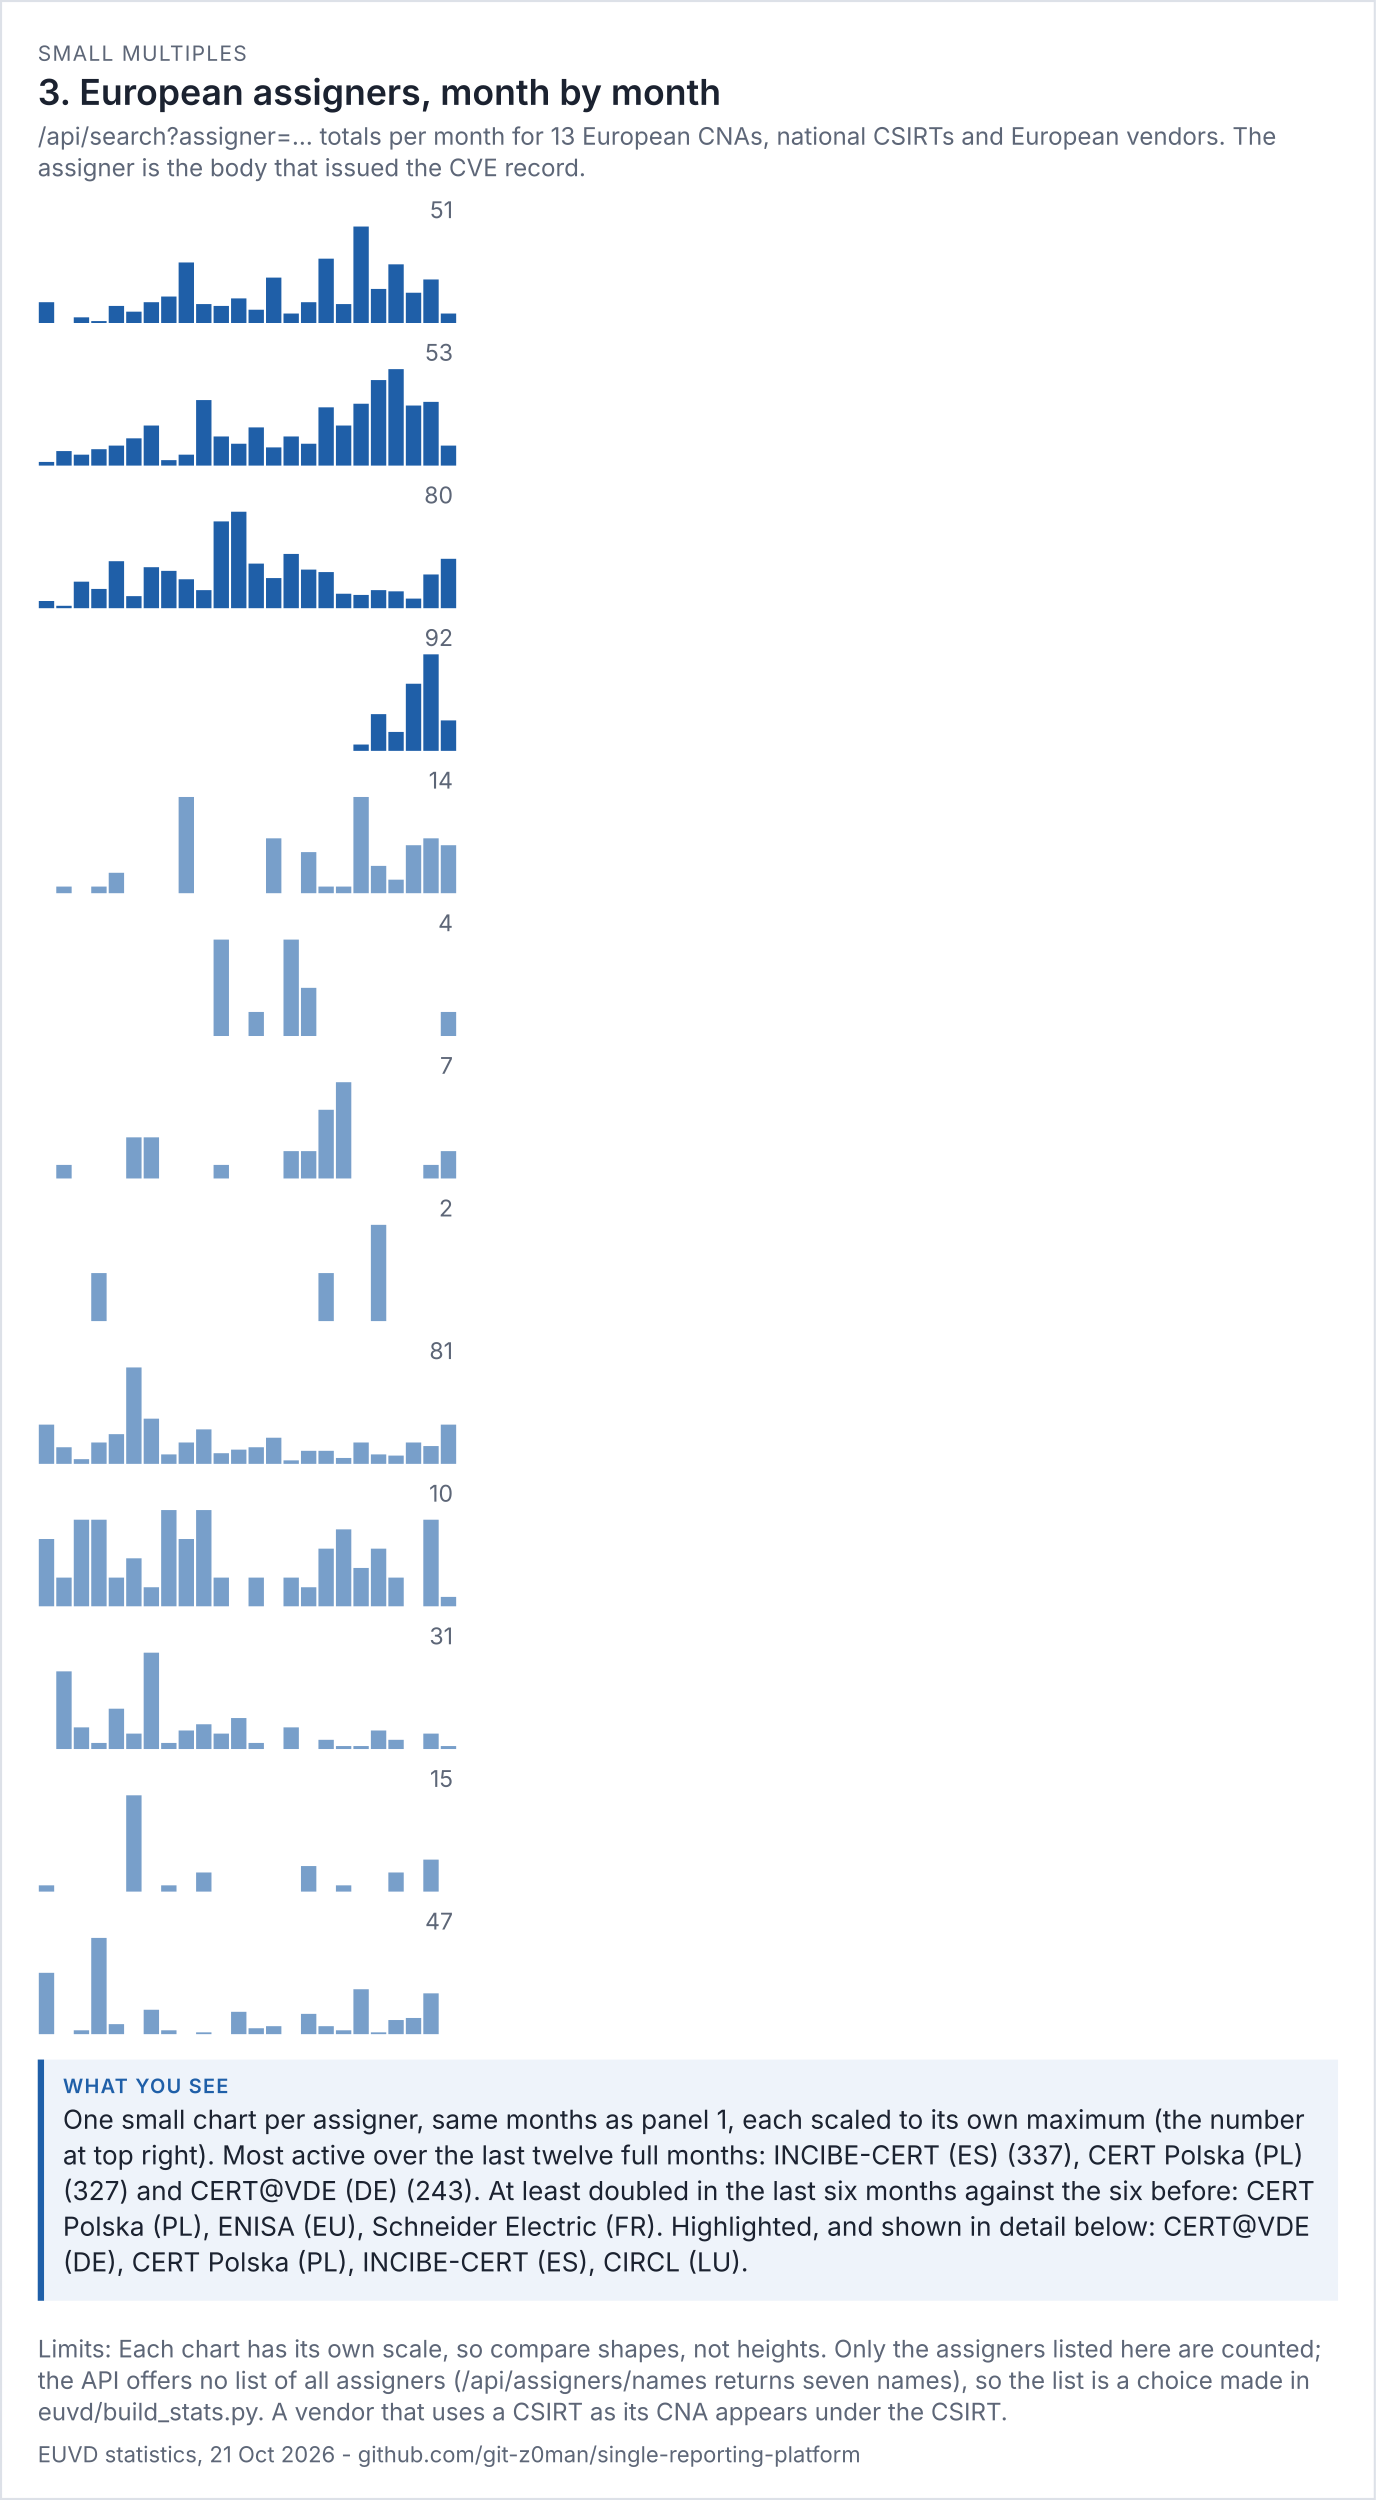
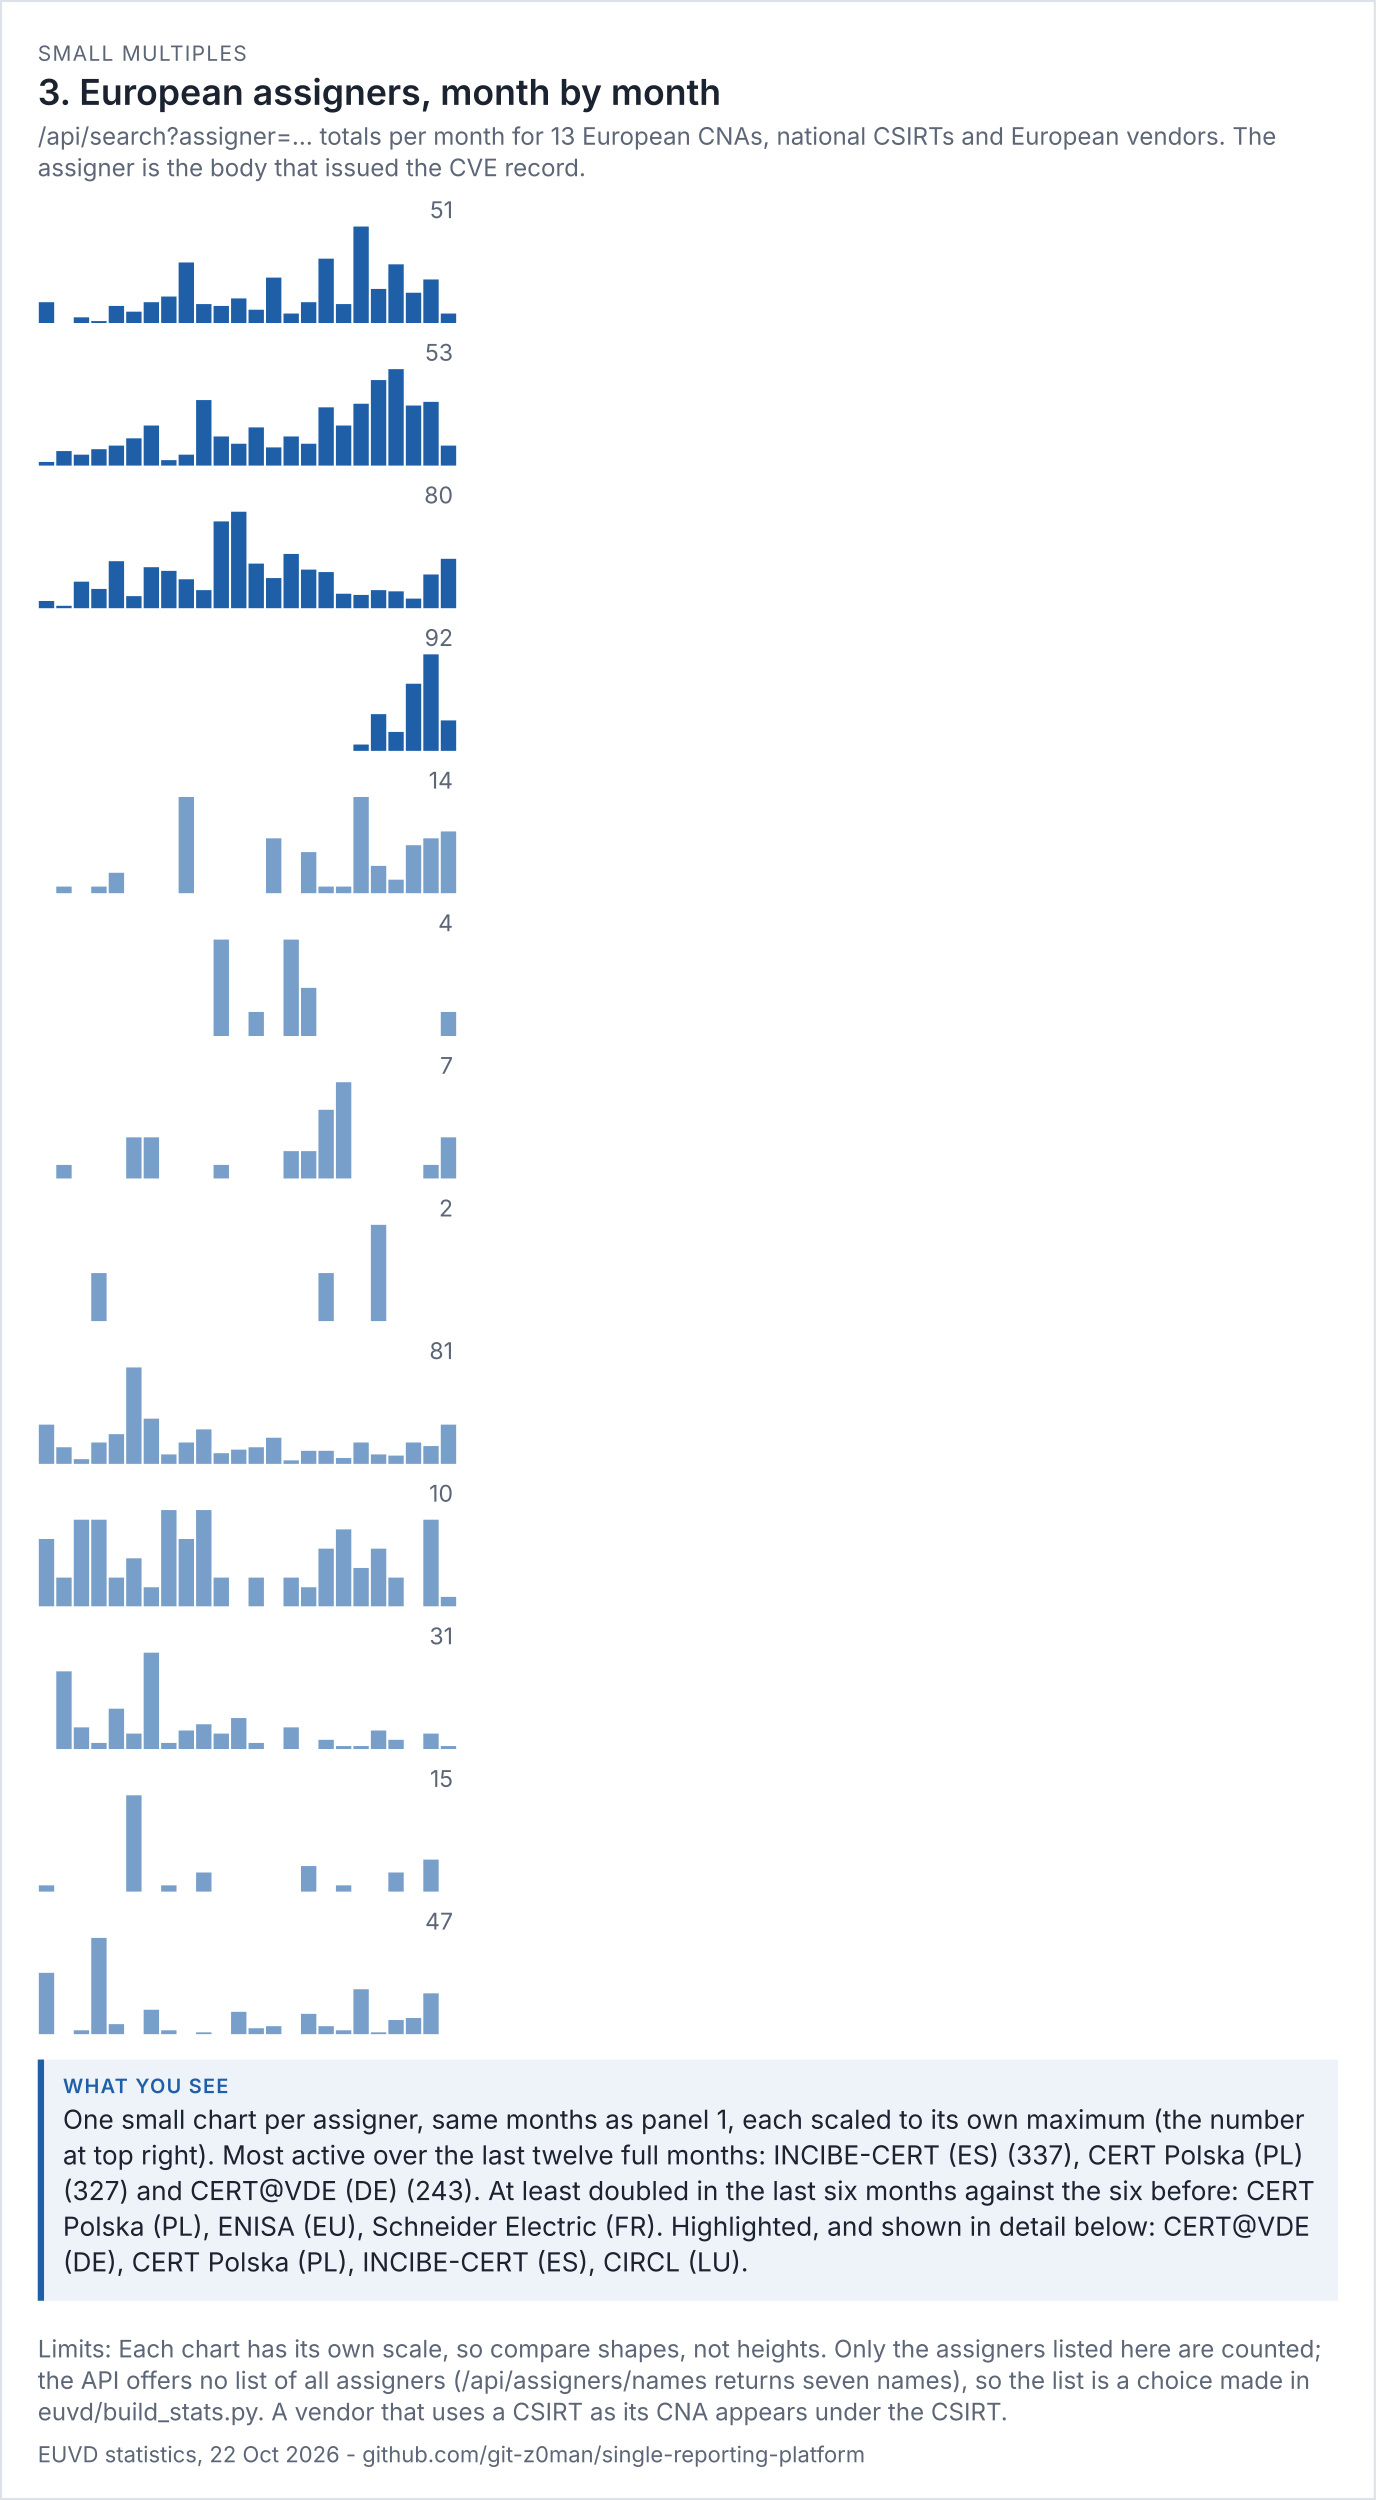
<svg xmlns="http://www.w3.org/2000/svg" viewBox="0 0 656 1192" width="656" height="1192" font-family="system-ui,-apple-system,'Segoe UI',sans-serif">
  <rect width="100%" height="100%" fill="#ffffff" />
  <rect x="0.5" y="0.5" width="655" height="1191" fill="none" stroke="#dde1e8" />
  <text x="18" y="29" font-size="10" letter-spacing="0.6" fill="#5d6677">SMALL MULTIPLES</text>
  <text x="18" y="50" font-size="17" fill="#1b2230" font-weight="600">3. European assigners, month by month</text>
  <text x="18" y="69" font-size="11.5" fill="#5d6677">/api/search?assigner=... totals per month for 13 European CNAs, national CSIRTs and European vendors. The</text>
  <text x="18" y="84" font-size="11.5" fill="#5d6677">assigner is the body that issued the CVE record.</text>
  <g transform="translate(18,94) scale(1)" font-size="11">
    <svg viewBox="0 0 200 60" role="img" width="200" height="60">
      <g>
        <text x="198" y="10" text-anchor="end" fill="rgb(93, 102, 119)">51</text>
        <rect x="0.5" y="50.078" width="7.333" height="9.922" fill="rgb(31, 95, 168)" opacity="1" />
        <rect x="8.833" y="60" width="7.333" height="0" fill="rgb(31, 95, 168)" opacity="1" />
        <rect x="17.167" y="57.294" width="7.333" height="2.706" fill="rgb(31, 95, 168)" opacity="1" />
        <rect x="25.5" y="59.098" width="7.333" height="0.902" fill="rgb(31, 95, 168)" opacity="1" />
        <rect x="33.833" y="51.882" width="7.333" height="8.118" fill="rgb(31, 95, 168)" opacity="1" />
        <rect x="42.167" y="54.588" width="7.333" height="5.412" fill="rgb(31, 95, 168)" opacity="1" />
        <rect x="50.5" y="50.078" width="7.333" height="9.922" fill="rgb(31, 95, 168)" opacity="1" />
        <rect x="58.833" y="47.373" width="7.333" height="12.627" fill="rgb(31, 95, 168)" opacity="1" />
        <rect x="67.167" y="31.137" width="7.333" height="28.863" fill="rgb(31, 95, 168)" opacity="1" />
        <rect x="75.5" y="50.98" width="7.333" height="9.02" fill="rgb(31, 95, 168)" opacity="1" />
        <rect x="83.833" y="51.882" width="7.333" height="8.118" fill="rgb(31, 95, 168)" opacity="1" />
        <rect x="92.167" y="48.275" width="7.333" height="11.725" fill="rgb(31, 95, 168)" opacity="1" />
        <rect x="100.5" y="53.686" width="7.333" height="6.314" fill="rgb(31, 95, 168)" opacity="1" />
        <rect x="108.833" y="38.353" width="7.333" height="21.647" fill="rgb(31, 95, 168)" opacity="1" />
        <rect x="117.167" y="55.49" width="7.333" height="4.51" fill="rgb(31, 95, 168)" opacity="1" />
        <rect x="125.5" y="50.078" width="7.333" height="9.922" fill="rgb(31, 95, 168)" opacity="1" />
        <rect x="133.833" y="29.333" width="7.333" height="30.667" fill="rgb(31, 95, 168)" opacity="1" />
        <rect x="142.167" y="50.98" width="7.333" height="9.02" fill="rgb(31, 95, 168)" opacity="1" />
        <rect x="150.5" y="14" width="7.333" height="46" fill="rgb(31, 95, 168)" opacity="1" />
        <rect x="158.833" y="43.765" width="7.333" height="16.235" fill="rgb(31, 95, 168)" opacity="1" />
        <rect x="167.167" y="32.039" width="7.333" height="27.961" fill="rgb(31, 95, 168)" opacity="1" />
        <rect x="175.5" y="45.569" width="7.333" height="14.431" fill="rgb(31, 95, 168)" opacity="1" />
        <rect x="183.833" y="39.255" width="7.333" height="20.745" fill="rgb(31, 95, 168)" opacity="1" />
        <rect x="192.167" y="55.49" width="7.333" height="4.51" fill="rgb(31, 95, 168)" opacity="1" />
      </g>
    </svg>
  </g>
  <g transform="translate(18,162) scale(1)" font-size="11">
    <svg viewBox="0 0 200 60" role="img" width="200" height="60">
      <g>
        <text x="198" y="10" text-anchor="end" fill="rgb(93, 102, 119)">53</text>
        <rect x="0.5" y="58.264" width="7.333" height="1.736" fill="rgb(31, 95, 168)" opacity="1" />
        <rect x="8.833" y="53.057" width="7.333" height="6.943" fill="rgb(31, 95, 168)" opacity="1" />
        <rect x="17.167" y="54.792" width="7.333" height="5.208" fill="rgb(31, 95, 168)" opacity="1" />
        <rect x="25.5" y="52.189" width="7.333" height="7.811" fill="rgb(31, 95, 168)" opacity="1" />
        <rect x="33.833" y="50.453" width="7.333" height="9.547" fill="rgb(31, 95, 168)" opacity="1" />
        <rect x="42.167" y="46.981" width="7.333" height="13.019" fill="rgb(31, 95, 168)" opacity="1" />
        <rect x="50.5" y="40.906" width="7.333" height="19.094" fill="rgb(31, 95, 168)" opacity="1" />
        <rect x="58.833" y="57.396" width="7.333" height="2.604" fill="rgb(31, 95, 168)" opacity="1" />
        <rect x="67.167" y="54.792" width="7.333" height="5.208" fill="rgb(31, 95, 168)" opacity="1" />
        <rect x="75.5" y="28.755" width="7.333" height="31.245" fill="rgb(31, 95, 168)" opacity="1" />
        <rect x="83.833" y="46.113" width="7.333" height="13.887" fill="rgb(31, 95, 168)" opacity="1" />
        <rect x="92.167" y="49.585" width="7.333" height="10.415" fill="rgb(31, 95, 168)" opacity="1" />
        <rect x="100.5" y="41.774" width="7.333" height="18.226" fill="rgb(31, 95, 168)" opacity="1" />
        <rect x="108.833" y="51.321" width="7.333" height="8.679" fill="rgb(31, 95, 168)" opacity="1" />
        <rect x="117.167" y="46.113" width="7.333" height="13.887" fill="rgb(31, 95, 168)" opacity="1" />
        <rect x="125.5" y="49.585" width="7.333" height="10.415" fill="rgb(31, 95, 168)" opacity="1" />
        <rect x="133.833" y="32.226" width="7.333" height="27.774" fill="rgb(31, 95, 168)" opacity="1" />
        <rect x="142.167" y="40.906" width="7.333" height="19.094" fill="rgb(31, 95, 168)" opacity="1" />
        <rect x="150.5" y="30.491" width="7.333" height="29.509" fill="rgb(31, 95, 168)" opacity="1" />
        <rect x="158.833" y="19.208" width="7.333" height="40.792" fill="rgb(31, 95, 168)" opacity="1" />
        <rect x="167.167" y="14" width="7.333" height="46" fill="rgb(31, 95, 168)" opacity="1" />
        <rect x="175.5" y="31.358" width="7.333" height="28.642" fill="rgb(31, 95, 168)" opacity="1" />
        <rect x="183.833" y="29.623" width="7.333" height="30.377" fill="rgb(31, 95, 168)" opacity="1" />
        <rect x="192.167" y="50.453" width="7.333" height="9.547" fill="rgb(31, 95, 168)" opacity="1" />
      </g>
    </svg>
  </g>
  <g transform="translate(18,230) scale(1)" font-size="11">
    <svg viewBox="0 0 200 60" role="img" width="200" height="60">
      <g>
        <text x="198" y="10" text-anchor="end" fill="rgb(93, 102, 119)">80</text>
        <rect x="0.5" y="56.55" width="7.333" height="3.45" fill="rgb(31, 95, 168)" opacity="1" />
        <rect x="8.833" y="58.85" width="7.333" height="1.15" fill="rgb(31, 95, 168)" opacity="1" />
        <rect x="17.167" y="47.35" width="7.333" height="12.65" fill="rgb(31, 95, 168)" opacity="1" />
        <rect x="25.5" y="50.8" width="7.333" height="9.2" fill="rgb(31, 95, 168)" opacity="1" />
        <rect x="33.833" y="37.575" width="7.333" height="22.425" fill="rgb(31, 95, 168)" opacity="1" />
        <rect x="42.167" y="54.25" width="7.333" height="5.75" fill="rgb(31, 95, 168)" opacity="1" />
        <rect x="50.5" y="40.45" width="7.333" height="19.55" fill="rgb(31, 95, 168)" opacity="1" />
        <rect x="58.833" y="42.175" width="7.333" height="17.825" fill="rgb(31, 95, 168)" opacity="1" />
        <rect x="67.167" y="46.2" width="7.333" height="13.8" fill="rgb(31, 95, 168)" opacity="1" />
        <rect x="75.5" y="51.375" width="7.333" height="8.625" fill="rgb(31, 95, 168)" opacity="1" />
        <rect x="83.833" y="18.6" width="7.333" height="41.4" fill="rgb(31, 95, 168)" opacity="1" />
        <rect x="92.167" y="14" width="7.333" height="46" fill="rgb(31, 95, 168)" opacity="1" />
        <rect x="100.5" y="38.725" width="7.333" height="21.275" fill="rgb(31, 95, 168)" opacity="1" />
        <rect x="108.833" y="45.625" width="7.333" height="14.375" fill="rgb(31, 95, 168)" opacity="1" />
        <rect x="117.167" y="34.125" width="7.333" height="25.875" fill="rgb(31, 95, 168)" opacity="1" />
        <rect x="125.5" y="41.6" width="7.333" height="18.4" fill="rgb(31, 95, 168)" opacity="1" />
        <rect x="133.833" y="42.75" width="7.333" height="17.25" fill="rgb(31, 95, 168)" opacity="1" />
        <rect x="142.167" y="53.1" width="7.333" height="6.9" fill="rgb(31, 95, 168)" opacity="1" />
        <rect x="150.5" y="53.675" width="7.333" height="6.325" fill="rgb(31, 95, 168)" opacity="1" />
        <rect x="158.833" y="51.375" width="7.333" height="8.625" fill="rgb(31, 95, 168)" opacity="1" />
        <rect x="167.167" y="51.95" width="7.333" height="8.05" fill="rgb(31, 95, 168)" opacity="1" />
        <rect x="175.5" y="55.4" width="7.333" height="4.6" fill="rgb(31, 95, 168)" opacity="1" />
        <rect x="183.833" y="43.9" width="7.333" height="16.1" fill="rgb(31, 95, 168)" opacity="1" />
        <rect x="192.167" y="36.425" width="7.333" height="23.575" fill="rgb(31, 95, 168)" opacity="1" />
      </g>
    </svg>
  </g>
  <g transform="translate(18,298) scale(1)" font-size="11">
    <svg viewBox="0 0 200 60" role="img" width="200" height="60">
      <g>
        <text x="198" y="10" text-anchor="end" fill="rgb(93, 102, 119)">92</text>
        <rect x="0.5" y="60" width="7.333" height="0" fill="rgb(31, 95, 168)" opacity="1" />
        <rect x="8.833" y="60" width="7.333" height="0" fill="rgb(31, 95, 168)" opacity="1" />
        <rect x="17.167" y="60" width="7.333" height="0" fill="rgb(31, 95, 168)" opacity="1" />
        <rect x="25.5" y="60" width="7.333" height="0" fill="rgb(31, 95, 168)" opacity="1" />
        <rect x="33.833" y="60" width="7.333" height="0" fill="rgb(31, 95, 168)" opacity="1" />
        <rect x="42.167" y="60" width="7.333" height="0" fill="rgb(31, 95, 168)" opacity="1" />
        <rect x="50.5" y="60" width="7.333" height="0" fill="rgb(31, 95, 168)" opacity="1" />
        <rect x="58.833" y="60" width="7.333" height="0" fill="rgb(31, 95, 168)" opacity="1" />
        <rect x="67.167" y="60" width="7.333" height="0" fill="rgb(31, 95, 168)" opacity="1" />
        <rect x="75.5" y="60" width="7.333" height="0" fill="rgb(31, 95, 168)" opacity="1" />
        <rect x="83.833" y="60" width="7.333" height="0" fill="rgb(31, 95, 168)" opacity="1" />
        <rect x="92.167" y="60" width="7.333" height="0" fill="rgb(31, 95, 168)" opacity="1" />
        <rect x="100.5" y="60" width="7.333" height="0" fill="rgb(31, 95, 168)" opacity="1" />
        <rect x="108.833" y="60" width="7.333" height="0" fill="rgb(31, 95, 168)" opacity="1" />
        <rect x="117.167" y="60" width="7.333" height="0" fill="rgb(31, 95, 168)" opacity="1" />
        <rect x="125.5" y="60" width="7.333" height="0" fill="rgb(31, 95, 168)" opacity="1" />
        <rect x="133.833" y="60" width="7.333" height="0" fill="rgb(31, 95, 168)" opacity="1" />
        <rect x="142.167" y="60" width="7.333" height="0" fill="rgb(31, 95, 168)" opacity="1" />
        <rect x="150.5" y="57" width="7.333" height="3" fill="rgb(31, 95, 168)" opacity="1" />
        <rect x="158.833" y="42.5" width="7.333" height="17.5" fill="rgb(31, 95, 168)" opacity="1" />
        <rect x="167.167" y="51" width="7.333" height="9" fill="rgb(31, 95, 168)" opacity="1" />
        <rect x="175.5" y="28" width="7.333" height="32" fill="rgb(31, 95, 168)" opacity="1" />
        <rect x="183.833" y="14" width="7.333" height="46" fill="rgb(31, 95, 168)" opacity="1" />
        <rect x="192.167" y="45.5" width="7.333" height="14.5" fill="rgb(31, 95, 168)" opacity="1" />
      </g>
    </svg>
  </g>
  <g transform="translate(18,366) scale(1)" font-size="11">
    <svg viewBox="0 0 200 60" role="img" width="200" height="60">
      <g>
        <text x="198" y="10" text-anchor="end" fill="rgb(93, 102, 119)">14</text>
        <rect x="0.5" y="60" width="7.333" height="0" fill="rgb(75, 127, 184)" opacity="0.75" />
        <rect x="8.833" y="56.714" width="7.333" height="3.286" fill="rgb(75, 127, 184)" opacity="0.75" />
        <rect x="17.167" y="60" width="7.333" height="0" fill="rgb(75, 127, 184)" opacity="0.75" />
        <rect x="25.5" y="56.714" width="7.333" height="3.286" fill="rgb(75, 127, 184)" opacity="0.75" />
        <rect x="33.833" y="50.143" width="7.333" height="9.857" fill="rgb(75, 127, 184)" opacity="0.75" />
        <rect x="42.167" y="60" width="7.333" height="0" fill="rgb(75, 127, 184)" opacity="0.75" />
        <rect x="50.5" y="60" width="7.333" height="0" fill="rgb(75, 127, 184)" opacity="0.75" />
        <rect x="58.833" y="60" width="7.333" height="0" fill="rgb(75, 127, 184)" opacity="0.75" />
        <rect x="67.167" y="14" width="7.333" height="46" fill="rgb(75, 127, 184)" opacity="0.75" />
        <rect x="75.5" y="60" width="7.333" height="0" fill="rgb(75, 127, 184)" opacity="0.75" />
        <rect x="83.833" y="60" width="7.333" height="0" fill="rgb(75, 127, 184)" opacity="0.75" />
        <rect x="92.167" y="60" width="7.333" height="0" fill="rgb(75, 127, 184)" opacity="0.75" />
        <rect x="100.5" y="60" width="7.333" height="0" fill="rgb(75, 127, 184)" opacity="0.75" />
        <rect x="108.833" y="33.714" width="7.333" height="26.286" fill="rgb(75, 127, 184)" opacity="0.75" />
        <rect x="117.167" y="60" width="7.333" height="0" fill="rgb(75, 127, 184)" opacity="0.75" />
        <rect x="125.5" y="40.286" width="7.333" height="19.714" fill="rgb(75, 127, 184)" opacity="0.75" />
        <rect x="133.833" y="56.714" width="7.333" height="3.286" fill="rgb(75, 127, 184)" opacity="0.75" />
        <rect x="142.167" y="56.714" width="7.333" height="3.286" fill="rgb(75, 127, 184)" opacity="0.75" />
        <rect x="150.5" y="14" width="7.333" height="46" fill="rgb(75, 127, 184)" opacity="0.75" />
        <rect x="158.833" y="46.857" width="7.333" height="13.143" fill="rgb(75, 127, 184)" opacity="0.75" />
        <rect x="167.167" y="53.429" width="7.333" height="6.571" fill="rgb(75, 127, 184)" opacity="0.75" />
        <rect x="175.5" y="37" width="7.333" height="23" fill="rgb(75, 127, 184)" opacity="0.75" />
        <rect x="183.833" y="33.714" width="7.333" height="26.286" fill="rgb(75, 127, 184)" opacity="0.75" />
-         <rect x="192.167" y="37" width="7.333" height="23" fill="rgb(75, 127, 184)" opacity="0.75" />
+         <rect x="192.167" y="30.429" width="7.333" height="29.571" fill="rgb(75, 127, 184)" opacity="0.75" />
      </g>
    </svg>
  </g>
  <g transform="translate(18,434) scale(1)" font-size="11">
    <svg viewBox="0 0 200 60" role="img" width="200" height="60">
      <g>
        <text x="198" y="10" text-anchor="end" fill="rgb(93, 102, 119)">4</text>
        <rect x="0.5" y="60" width="7.333" height="0" fill="rgb(75, 127, 184)" opacity="0.75" />
        <rect x="8.833" y="60" width="7.333" height="0" fill="rgb(75, 127, 184)" opacity="0.75" />
        <rect x="17.167" y="60" width="7.333" height="0" fill="rgb(75, 127, 184)" opacity="0.75" />
        <rect x="25.5" y="60" width="7.333" height="0" fill="rgb(75, 127, 184)" opacity="0.75" />
        <rect x="33.833" y="60" width="7.333" height="0" fill="rgb(75, 127, 184)" opacity="0.75" />
        <rect x="42.167" y="60" width="7.333" height="0" fill="rgb(75, 127, 184)" opacity="0.75" />
        <rect x="50.5" y="60" width="7.333" height="0" fill="rgb(75, 127, 184)" opacity="0.75" />
        <rect x="58.833" y="60" width="7.333" height="0" fill="rgb(75, 127, 184)" opacity="0.75" />
        <rect x="67.167" y="60" width="7.333" height="0" fill="rgb(75, 127, 184)" opacity="0.75" />
        <rect x="75.5" y="60" width="7.333" height="0" fill="rgb(75, 127, 184)" opacity="0.75" />
        <rect x="83.833" y="14" width="7.333" height="46" fill="rgb(75, 127, 184)" opacity="0.75" />
        <rect x="92.167" y="60" width="7.333" height="0" fill="rgb(75, 127, 184)" opacity="0.75" />
        <rect x="100.5" y="48.5" width="7.333" height="11.5" fill="rgb(75, 127, 184)" opacity="0.75" />
        <rect x="108.833" y="60" width="7.333" height="0" fill="rgb(75, 127, 184)" opacity="0.75" />
        <rect x="117.167" y="14" width="7.333" height="46" fill="rgb(75, 127, 184)" opacity="0.75" />
        <rect x="125.5" y="37" width="7.333" height="23" fill="rgb(75, 127, 184)" opacity="0.75" />
        <rect x="133.833" y="60" width="7.333" height="0" fill="rgb(75, 127, 184)" opacity="0.75" />
        <rect x="142.167" y="60" width="7.333" height="0" fill="rgb(75, 127, 184)" opacity="0.75" />
        <rect x="150.5" y="60" width="7.333" height="0" fill="rgb(75, 127, 184)" opacity="0.75" />
        <rect x="158.833" y="60" width="7.333" height="0" fill="rgb(75, 127, 184)" opacity="0.75" />
        <rect x="167.167" y="60" width="7.333" height="0" fill="rgb(75, 127, 184)" opacity="0.75" />
        <rect x="175.5" y="60" width="7.333" height="0" fill="rgb(75, 127, 184)" opacity="0.75" />
        <rect x="183.833" y="60" width="7.333" height="0" fill="rgb(75, 127, 184)" opacity="0.75" />
        <rect x="192.167" y="48.5" width="7.333" height="11.5" fill="rgb(75, 127, 184)" opacity="0.75" />
      </g>
    </svg>
  </g>
  <g transform="translate(18,502) scale(1)" font-size="11">
    <svg viewBox="0 0 200 60" role="img" width="200" height="60">
      <g>
        <text x="198" y="10" text-anchor="end" fill="rgb(93, 102, 119)">7</text>
        <rect x="0.5" y="60" width="7.333" height="0" fill="rgb(75, 127, 184)" opacity="0.75" />
        <rect x="8.833" y="53.429" width="7.333" height="6.571" fill="rgb(75, 127, 184)" opacity="0.75" />
        <rect x="17.167" y="60" width="7.333" height="0" fill="rgb(75, 127, 184)" opacity="0.75" />
        <rect x="25.5" y="60" width="7.333" height="0" fill="rgb(75, 127, 184)" opacity="0.75" />
        <rect x="33.833" y="60" width="7.333" height="0" fill="rgb(75, 127, 184)" opacity="0.75" />
        <rect x="42.167" y="40.286" width="7.333" height="19.714" fill="rgb(75, 127, 184)" opacity="0.75" />
        <rect x="50.5" y="40.286" width="7.333" height="19.714" fill="rgb(75, 127, 184)" opacity="0.75" />
        <rect x="58.833" y="60" width="7.333" height="0" fill="rgb(75, 127, 184)" opacity="0.75" />
        <rect x="67.167" y="60" width="7.333" height="0" fill="rgb(75, 127, 184)" opacity="0.75" />
        <rect x="75.5" y="60" width="7.333" height="0" fill="rgb(75, 127, 184)" opacity="0.75" />
        <rect x="83.833" y="53.429" width="7.333" height="6.571" fill="rgb(75, 127, 184)" opacity="0.75" />
        <rect x="92.167" y="60" width="7.333" height="0" fill="rgb(75, 127, 184)" opacity="0.75" />
        <rect x="100.5" y="60" width="7.333" height="0" fill="rgb(75, 127, 184)" opacity="0.75" />
        <rect x="108.833" y="60" width="7.333" height="0" fill="rgb(75, 127, 184)" opacity="0.75" />
        <rect x="117.167" y="46.857" width="7.333" height="13.143" fill="rgb(75, 127, 184)" opacity="0.75" />
        <rect x="125.5" y="46.857" width="7.333" height="13.143" fill="rgb(75, 127, 184)" opacity="0.75" />
        <rect x="133.833" y="27.143" width="7.333" height="32.857" fill="rgb(75, 127, 184)" opacity="0.75" />
        <rect x="142.167" y="14" width="7.333" height="46" fill="rgb(75, 127, 184)" opacity="0.75" />
        <rect x="150.5" y="60" width="7.333" height="0" fill="rgb(75, 127, 184)" opacity="0.75" />
        <rect x="158.833" y="60" width="7.333" height="0" fill="rgb(75, 127, 184)" opacity="0.75" />
        <rect x="167.167" y="60" width="7.333" height="0" fill="rgb(75, 127, 184)" opacity="0.75" />
        <rect x="175.5" y="60" width="7.333" height="0" fill="rgb(75, 127, 184)" opacity="0.75" />
        <rect x="183.833" y="53.429" width="7.333" height="6.571" fill="rgb(75, 127, 184)" opacity="0.75" />
-         <rect x="192.167" y="46.857" width="7.333" height="13.143" fill="rgb(75, 127, 184)" opacity="0.75" />
+         <rect x="192.167" y="40.286" width="7.333" height="19.714" fill="rgb(75, 127, 184)" opacity="0.75" />
      </g>
    </svg>
  </g>
  <g transform="translate(18,570) scale(1)" font-size="11">
    <svg viewBox="0 0 200 60" role="img" width="200" height="60">
      <g>
        <text x="198" y="10" text-anchor="end" fill="rgb(93, 102, 119)">2</text>
        <rect x="0.5" y="60" width="7.333" height="0" fill="rgb(75, 127, 184)" opacity="0.75" />
        <rect x="8.833" y="60" width="7.333" height="0" fill="rgb(75, 127, 184)" opacity="0.75" />
        <rect x="17.167" y="60" width="7.333" height="0" fill="rgb(75, 127, 184)" opacity="0.75" />
        <rect x="25.5" y="37" width="7.333" height="23" fill="rgb(75, 127, 184)" opacity="0.75" />
        <rect x="33.833" y="60" width="7.333" height="0" fill="rgb(75, 127, 184)" opacity="0.75" />
        <rect x="42.167" y="60" width="7.333" height="0" fill="rgb(75, 127, 184)" opacity="0.75" />
        <rect x="50.5" y="60" width="7.333" height="0" fill="rgb(75, 127, 184)" opacity="0.75" />
        <rect x="58.833" y="60" width="7.333" height="0" fill="rgb(75, 127, 184)" opacity="0.75" />
        <rect x="67.167" y="60" width="7.333" height="0" fill="rgb(75, 127, 184)" opacity="0.75" />
        <rect x="75.5" y="60" width="7.333" height="0" fill="rgb(75, 127, 184)" opacity="0.75" />
        <rect x="83.833" y="60" width="7.333" height="0" fill="rgb(75, 127, 184)" opacity="0.75" />
        <rect x="92.167" y="60" width="7.333" height="0" fill="rgb(75, 127, 184)" opacity="0.75" />
        <rect x="100.5" y="60" width="7.333" height="0" fill="rgb(75, 127, 184)" opacity="0.75" />
        <rect x="108.833" y="60" width="7.333" height="0" fill="rgb(75, 127, 184)" opacity="0.75" />
        <rect x="117.167" y="60" width="7.333" height="0" fill="rgb(75, 127, 184)" opacity="0.75" />
        <rect x="125.5" y="60" width="7.333" height="0" fill="rgb(75, 127, 184)" opacity="0.75" />
        <rect x="133.833" y="37" width="7.333" height="23" fill="rgb(75, 127, 184)" opacity="0.75" />
        <rect x="142.167" y="60" width="7.333" height="0" fill="rgb(75, 127, 184)" opacity="0.75" />
        <rect x="150.5" y="60" width="7.333" height="0" fill="rgb(75, 127, 184)" opacity="0.75" />
        <rect x="158.833" y="14" width="7.333" height="46" fill="rgb(75, 127, 184)" opacity="0.75" />
        <rect x="167.167" y="60" width="7.333" height="0" fill="rgb(75, 127, 184)" opacity="0.75" />
        <rect x="175.5" y="60" width="7.333" height="0" fill="rgb(75, 127, 184)" opacity="0.75" />
        <rect x="183.833" y="60" width="7.333" height="0" fill="rgb(75, 127, 184)" opacity="0.75" />
        <rect x="192.167" y="60" width="7.333" height="0" fill="rgb(75, 127, 184)" opacity="0.75" />
      </g>
    </svg>
  </g>
  <g transform="translate(18,638) scale(1)" font-size="11">
    <svg viewBox="0 0 200 60" role="img" width="200" height="60">
      <g>
        <text x="198" y="10" text-anchor="end" fill="rgb(93, 102, 119)">81</text>
        <rect x="0.5" y="41.259" width="7.333" height="18.741" fill="rgb(75, 127, 184)" opacity="0.75" />
        <rect x="8.833" y="52.049" width="7.333" height="7.951" fill="rgb(75, 127, 184)" opacity="0.75" />
        <rect x="17.167" y="57.728" width="7.333" height="2.272" fill="rgb(75, 127, 184)" opacity="0.75" />
        <rect x="25.5" y="49.778" width="7.333" height="10.222" fill="rgb(75, 127, 184)" opacity="0.75" />
        <rect x="33.833" y="45.802" width="7.333" height="14.198" fill="rgb(75, 127, 184)" opacity="0.75" />
        <rect x="42.167" y="14" width="7.333" height="46" fill="rgb(75, 127, 184)" opacity="0.75" />
        <rect x="50.5" y="38.42" width="7.333" height="21.58" fill="rgb(75, 127, 184)" opacity="0.75" />
        <rect x="58.833" y="55.457" width="7.333" height="4.543" fill="rgb(75, 127, 184)" opacity="0.75" />
        <rect x="67.167" y="49.778" width="7.333" height="10.222" fill="rgb(75, 127, 184)" opacity="0.75" />
        <rect x="75.5" y="43.531" width="7.333" height="16.469" fill="rgb(75, 127, 184)" opacity="0.75" />
        <rect x="83.833" y="54.889" width="7.333" height="5.111" fill="rgb(75, 127, 184)" opacity="0.75" />
        <rect x="92.167" y="53.185" width="7.333" height="6.815" fill="rgb(75, 127, 184)" opacity="0.75" />
        <rect x="100.5" y="52.049" width="7.333" height="7.951" fill="rgb(75, 127, 184)" opacity="0.75" />
        <rect x="108.833" y="47.506" width="7.333" height="12.494" fill="rgb(75, 127, 184)" opacity="0.75" />
        <rect x="117.167" y="58.296" width="7.333" height="1.704" fill="rgb(75, 127, 184)" opacity="0.75" />
        <rect x="125.5" y="53.753" width="7.333" height="6.247" fill="rgb(75, 127, 184)" opacity="0.75" />
        <rect x="133.833" y="53.753" width="7.333" height="6.247" fill="rgb(75, 127, 184)" opacity="0.75" />
        <rect x="142.167" y="57.16" width="7.333" height="2.84" fill="rgb(75, 127, 184)" opacity="0.75" />
        <rect x="150.5" y="49.778" width="7.333" height="10.222" fill="rgb(75, 127, 184)" opacity="0.75" />
        <rect x="158.833" y="55.457" width="7.333" height="4.543" fill="rgb(75, 127, 184)" opacity="0.75" />
        <rect x="167.167" y="56.025" width="7.333" height="3.975" fill="rgb(75, 127, 184)" opacity="0.75" />
        <rect x="175.5" y="49.778" width="7.333" height="10.222" fill="rgb(75, 127, 184)" opacity="0.75" />
        <rect x="183.833" y="51.481" width="7.333" height="8.519" fill="rgb(75, 127, 184)" opacity="0.75" />
        <rect x="192.167" y="41.259" width="7.333" height="18.741" fill="rgb(75, 127, 184)" opacity="0.75" />
      </g>
    </svg>
  </g>
  <g transform="translate(18,706) scale(1)" font-size="11">
    <svg viewBox="0 0 200 60" role="img" width="200" height="60">
      <g>
        <text x="198" y="10" text-anchor="end" fill="rgb(93, 102, 119)">10</text>
        <rect x="0.5" y="27.8" width="7.333" height="32.2" fill="rgb(75, 127, 184)" opacity="0.75" />
        <rect x="8.833" y="46.2" width="7.333" height="13.8" fill="rgb(75, 127, 184)" opacity="0.75" />
        <rect x="17.167" y="18.6" width="7.333" height="41.4" fill="rgb(75, 127, 184)" opacity="0.75" />
        <rect x="25.5" y="18.6" width="7.333" height="41.4" fill="rgb(75, 127, 184)" opacity="0.75" />
        <rect x="33.833" y="46.2" width="7.333" height="13.8" fill="rgb(75, 127, 184)" opacity="0.75" />
        <rect x="42.167" y="37" width="7.333" height="23" fill="rgb(75, 127, 184)" opacity="0.75" />
        <rect x="50.5" y="50.8" width="7.333" height="9.2" fill="rgb(75, 127, 184)" opacity="0.75" />
        <rect x="58.833" y="14" width="7.333" height="46" fill="rgb(75, 127, 184)" opacity="0.75" />
        <rect x="67.167" y="27.8" width="7.333" height="32.2" fill="rgb(75, 127, 184)" opacity="0.75" />
        <rect x="75.5" y="14" width="7.333" height="46" fill="rgb(75, 127, 184)" opacity="0.75" />
        <rect x="83.833" y="46.2" width="7.333" height="13.8" fill="rgb(75, 127, 184)" opacity="0.75" />
        <rect x="92.167" y="60" width="7.333" height="0" fill="rgb(75, 127, 184)" opacity="0.75" />
        <rect x="100.5" y="46.2" width="7.333" height="13.8" fill="rgb(75, 127, 184)" opacity="0.75" />
        <rect x="108.833" y="60" width="7.333" height="0" fill="rgb(75, 127, 184)" opacity="0.75" />
        <rect x="117.167" y="46.2" width="7.333" height="13.8" fill="rgb(75, 127, 184)" opacity="0.75" />
        <rect x="125.5" y="50.8" width="7.333" height="9.2" fill="rgb(75, 127, 184)" opacity="0.75" />
        <rect x="133.833" y="32.4" width="7.333" height="27.6" fill="rgb(75, 127, 184)" opacity="0.75" />
        <rect x="142.167" y="23.2" width="7.333" height="36.8" fill="rgb(75, 127, 184)" opacity="0.75" />
        <rect x="150.5" y="41.6" width="7.333" height="18.4" fill="rgb(75, 127, 184)" opacity="0.75" />
        <rect x="158.833" y="32.4" width="7.333" height="27.6" fill="rgb(75, 127, 184)" opacity="0.75" />
        <rect x="167.167" y="46.2" width="7.333" height="13.8" fill="rgb(75, 127, 184)" opacity="0.75" />
        <rect x="175.5" y="60" width="7.333" height="0" fill="rgb(75, 127, 184)" opacity="0.75" />
        <rect x="183.833" y="18.6" width="7.333" height="41.4" fill="rgb(75, 127, 184)" opacity="0.75" />
        <rect x="192.167" y="55.4" width="7.333" height="4.6" fill="rgb(75, 127, 184)" opacity="0.75" />
      </g>
    </svg>
  </g>
  <g transform="translate(18,774) scale(1)" font-size="11">
    <svg viewBox="0 0 200 60" role="img" width="200" height="60">
      <g>
        <text x="198" y="10" text-anchor="end" fill="rgb(93, 102, 119)">31</text>
        <rect x="0.5" y="60" width="7.333" height="0" fill="rgb(75, 127, 184)" opacity="0.75" />
        <rect x="8.833" y="22.903" width="7.333" height="37.097" fill="rgb(75, 127, 184)" opacity="0.75" />
        <rect x="17.167" y="49.613" width="7.333" height="10.387" fill="rgb(75, 127, 184)" opacity="0.75" />
        <rect x="25.5" y="57.032" width="7.333" height="2.968" fill="rgb(75, 127, 184)" opacity="0.75" />
        <rect x="33.833" y="40.71" width="7.333" height="19.29" fill="rgb(75, 127, 184)" opacity="0.75" />
        <rect x="42.167" y="52.581" width="7.333" height="7.419" fill="rgb(75, 127, 184)" opacity="0.75" />
        <rect x="50.5" y="14" width="7.333" height="46" fill="rgb(75, 127, 184)" opacity="0.75" />
        <rect x="58.833" y="57.032" width="7.333" height="2.968" fill="rgb(75, 127, 184)" opacity="0.75" />
        <rect x="67.167" y="51.097" width="7.333" height="8.903" fill="rgb(75, 127, 184)" opacity="0.75" />
        <rect x="75.5" y="48.129" width="7.333" height="11.871" fill="rgb(75, 127, 184)" opacity="0.75" />
        <rect x="83.833" y="52.581" width="7.333" height="7.419" fill="rgb(75, 127, 184)" opacity="0.75" />
        <rect x="92.167" y="45.161" width="7.333" height="14.839" fill="rgb(75, 127, 184)" opacity="0.75" />
        <rect x="100.5" y="57.032" width="7.333" height="2.968" fill="rgb(75, 127, 184)" opacity="0.75" />
        <rect x="108.833" y="60" width="7.333" height="0" fill="rgb(75, 127, 184)" opacity="0.75" />
        <rect x="117.167" y="49.613" width="7.333" height="10.387" fill="rgb(75, 127, 184)" opacity="0.75" />
        <rect x="125.5" y="60" width="7.333" height="0" fill="rgb(75, 127, 184)" opacity="0.75" />
        <rect x="133.833" y="55.548" width="7.333" height="4.452" fill="rgb(75, 127, 184)" opacity="0.75" />
        <rect x="142.167" y="58.516" width="7.333" height="1.484" fill="rgb(75, 127, 184)" opacity="0.75" />
        <rect x="150.5" y="58.516" width="7.333" height="1.484" fill="rgb(75, 127, 184)" opacity="0.75" />
        <rect x="158.833" y="51.097" width="7.333" height="8.903" fill="rgb(75, 127, 184)" opacity="0.75" />
        <rect x="167.167" y="55.548" width="7.333" height="4.452" fill="rgb(75, 127, 184)" opacity="0.75" />
        <rect x="175.5" y="60" width="7.333" height="0" fill="rgb(75, 127, 184)" opacity="0.75" />
        <rect x="183.833" y="52.581" width="7.333" height="7.419" fill="rgb(75, 127, 184)" opacity="0.75" />
        <rect x="192.167" y="58.516" width="7.333" height="1.484" fill="rgb(75, 127, 184)" opacity="0.75" />
      </g>
    </svg>
  </g>
  <g transform="translate(18,842) scale(1)" font-size="11">
    <svg viewBox="0 0 200 60" role="img" width="200" height="60">
      <g>
        <text x="198" y="10" text-anchor="end" fill="rgb(93, 102, 119)">15</text>
        <rect x="0.5" y="56.933" width="7.333" height="3.067" fill="rgb(75, 127, 184)" opacity="0.75" />
        <rect x="8.833" y="60" width="7.333" height="0" fill="rgb(75, 127, 184)" opacity="0.75" />
        <rect x="17.167" y="60" width="7.333" height="0" fill="rgb(75, 127, 184)" opacity="0.75" />
        <rect x="25.5" y="60" width="7.333" height="0" fill="rgb(75, 127, 184)" opacity="0.75" />
        <rect x="33.833" y="60" width="7.333" height="0" fill="rgb(75, 127, 184)" opacity="0.75" />
        <rect x="42.167" y="14" width="7.333" height="46" fill="rgb(75, 127, 184)" opacity="0.75" />
        <rect x="50.5" y="60" width="7.333" height="0" fill="rgb(75, 127, 184)" opacity="0.75" />
        <rect x="58.833" y="56.933" width="7.333" height="3.067" fill="rgb(75, 127, 184)" opacity="0.75" />
        <rect x="67.167" y="60" width="7.333" height="0" fill="rgb(75, 127, 184)" opacity="0.75" />
        <rect x="75.5" y="50.8" width="7.333" height="9.2" fill="rgb(75, 127, 184)" opacity="0.75" />
        <rect x="83.833" y="60" width="7.333" height="0" fill="rgb(75, 127, 184)" opacity="0.75" />
        <rect x="92.167" y="60" width="7.333" height="0" fill="rgb(75, 127, 184)" opacity="0.75" />
        <rect x="100.5" y="60" width="7.333" height="0" fill="rgb(75, 127, 184)" opacity="0.75" />
        <rect x="108.833" y="60" width="7.333" height="0" fill="rgb(75, 127, 184)" opacity="0.75" />
        <rect x="117.167" y="60" width="7.333" height="0" fill="rgb(75, 127, 184)" opacity="0.75" />
        <rect x="125.5" y="47.733" width="7.333" height="12.267" fill="rgb(75, 127, 184)" opacity="0.75" />
        <rect x="133.833" y="60" width="7.333" height="0" fill="rgb(75, 127, 184)" opacity="0.75" />
        <rect x="142.167" y="56.933" width="7.333" height="3.067" fill="rgb(75, 127, 184)" opacity="0.75" />
        <rect x="150.5" y="60" width="7.333" height="0" fill="rgb(75, 127, 184)" opacity="0.75" />
        <rect x="158.833" y="60" width="7.333" height="0" fill="rgb(75, 127, 184)" opacity="0.75" />
        <rect x="167.167" y="50.8" width="7.333" height="9.2" fill="rgb(75, 127, 184)" opacity="0.75" />
        <rect x="175.5" y="60" width="7.333" height="0" fill="rgb(75, 127, 184)" opacity="0.75" />
        <rect x="183.833" y="44.667" width="7.333" height="15.333" fill="rgb(75, 127, 184)" opacity="0.75" />
        <rect x="192.167" y="60" width="7.333" height="0" fill="rgb(75, 127, 184)" opacity="0.75" />
      </g>
    </svg>
  </g>
  <g transform="translate(18,910) scale(1)" font-size="11">
    <svg viewBox="0 0 200 60" role="img" width="200" height="60">
      <g>
        <text x="198" y="10" text-anchor="end" fill="rgb(93, 102, 119)">47</text>
        <rect x="0.5" y="30.638" width="7.333" height="29.362" fill="rgb(75, 127, 184)" opacity="0.75" />
        <rect x="8.833" y="60" width="7.333" height="0" fill="rgb(75, 127, 184)" opacity="0.75" />
        <rect x="17.167" y="58.043" width="7.333" height="1.957" fill="rgb(75, 127, 184)" opacity="0.75" />
        <rect x="25.5" y="14" width="7.333" height="46" fill="rgb(75, 127, 184)" opacity="0.75" />
        <rect x="33.833" y="55.106" width="7.333" height="4.894" fill="rgb(75, 127, 184)" opacity="0.75" />
        <rect x="42.167" y="60" width="7.333" height="0" fill="rgb(75, 127, 184)" opacity="0.75" />
        <rect x="50.5" y="48.255" width="7.333" height="11.745" fill="rgb(75, 127, 184)" opacity="0.75" />
        <rect x="58.833" y="58.043" width="7.333" height="1.957" fill="rgb(75, 127, 184)" opacity="0.75" />
        <rect x="67.167" y="60" width="7.333" height="0" fill="rgb(75, 127, 184)" opacity="0.75" />
        <rect x="75.5" y="59.021" width="7.333" height="0.979" fill="rgb(75, 127, 184)" opacity="0.75" />
        <rect x="83.833" y="60" width="7.333" height="0" fill="rgb(75, 127, 184)" opacity="0.75" />
        <rect x="92.167" y="49.234" width="7.333" height="10.766" fill="rgb(75, 127, 184)" opacity="0.75" />
        <rect x="100.5" y="57.064" width="7.333" height="2.936" fill="rgb(75, 127, 184)" opacity="0.75" />
        <rect x="108.833" y="56.085" width="7.333" height="3.915" fill="rgb(75, 127, 184)" opacity="0.75" />
        <rect x="117.167" y="60" width="7.333" height="0" fill="rgb(75, 127, 184)" opacity="0.75" />
        <rect x="125.5" y="50.213" width="7.333" height="9.787" fill="rgb(75, 127, 184)" opacity="0.75" />
        <rect x="133.833" y="56.085" width="7.333" height="3.915" fill="rgb(75, 127, 184)" opacity="0.75" />
        <rect x="142.167" y="58.043" width="7.333" height="1.957" fill="rgb(75, 127, 184)" opacity="0.75" />
        <rect x="150.5" y="38.468" width="7.333" height="21.532" fill="rgb(75, 127, 184)" opacity="0.75" />
        <rect x="158.833" y="59.021" width="7.333" height="0.979" fill="rgb(75, 127, 184)" opacity="0.75" />
        <rect x="167.167" y="53.149" width="7.333" height="6.851" fill="rgb(75, 127, 184)" opacity="0.75" />
        <rect x="175.5" y="52.17" width="7.333" height="7.83" fill="rgb(75, 127, 184)" opacity="0.75" />
        <rect x="183.833" y="40.426" width="7.333" height="19.574" fill="rgb(75, 127, 184)" opacity="0.75" />
        <rect x="192.167" y="60" width="7.333" height="0" fill="rgb(75, 127, 184)" opacity="0.75" />
      </g>
    </svg>
  </g>
  <rect x="18" y="982" width="620" height="115" fill="#eef3fa" />
  <rect x="18" y="982" width="3" height="115" fill="#1f5fa8" />
  <text x="30" y="998" font-size="9.5" letter-spacing="0.6" font-weight="600" fill="#1f5fa8">WHAT YOU SEE</text>
  <text x="30" y="1015" font-size="12.5" fill="#1b2230">One small chart per assigner, same months as panel 1, each scaled to its own maximum (the number</text>
  <text x="30" y="1032" font-size="12.5" fill="#1b2230">at top right). Most active over the last twelve full months: INCIBE-CERT (ES) (337), CERT Polska (PL)</text>
  <text x="30" y="1049" font-size="12.5" fill="#1b2230">(327) and CERT@VDE (DE) (243). At least doubled in the last six months against the six before: CERT</text>
  <text x="30" y="1066" font-size="12.5" fill="#1b2230">Polska (PL), ENISA (EU), Schneider Electric (FR). Highlighted, and shown in detail below: CERT@VDE</text>
  <text x="30" y="1083" font-size="12.5" fill="#1b2230">(DE), CERT Polska (PL), INCIBE-CERT (ES), CIRCL (LU).</text>
  <text x="18" y="1124" font-size="11.5" fill="#5d6677">Limits: Each chart has its own scale, so compare shapes, not heights. Only the assigners listed here are counted;</text>
  <text x="18" y="1139" font-size="11.5" fill="#5d6677">the API offers no list of all assigners (/api/assigners/names returns seven names), so the list is a choice made in</text>
  <text x="18" y="1154" font-size="11.5" fill="#5d6677">euvd/build_stats.py. A vendor that uses a CSIRT as its CNA appears under the CSIRT.</text>
-   <text x="18" y="1174" font-size="10.5" fill="#5d6677">EUVD statistics, 21 Oct 2026 - github.com/git-z0man/single-reporting-platform</text>
+   <text x="18" y="1174" font-size="10.5" fill="#5d6677">EUVD statistics, 22 Oct 2026 - github.com/git-z0man/single-reporting-platform</text>
</svg>
